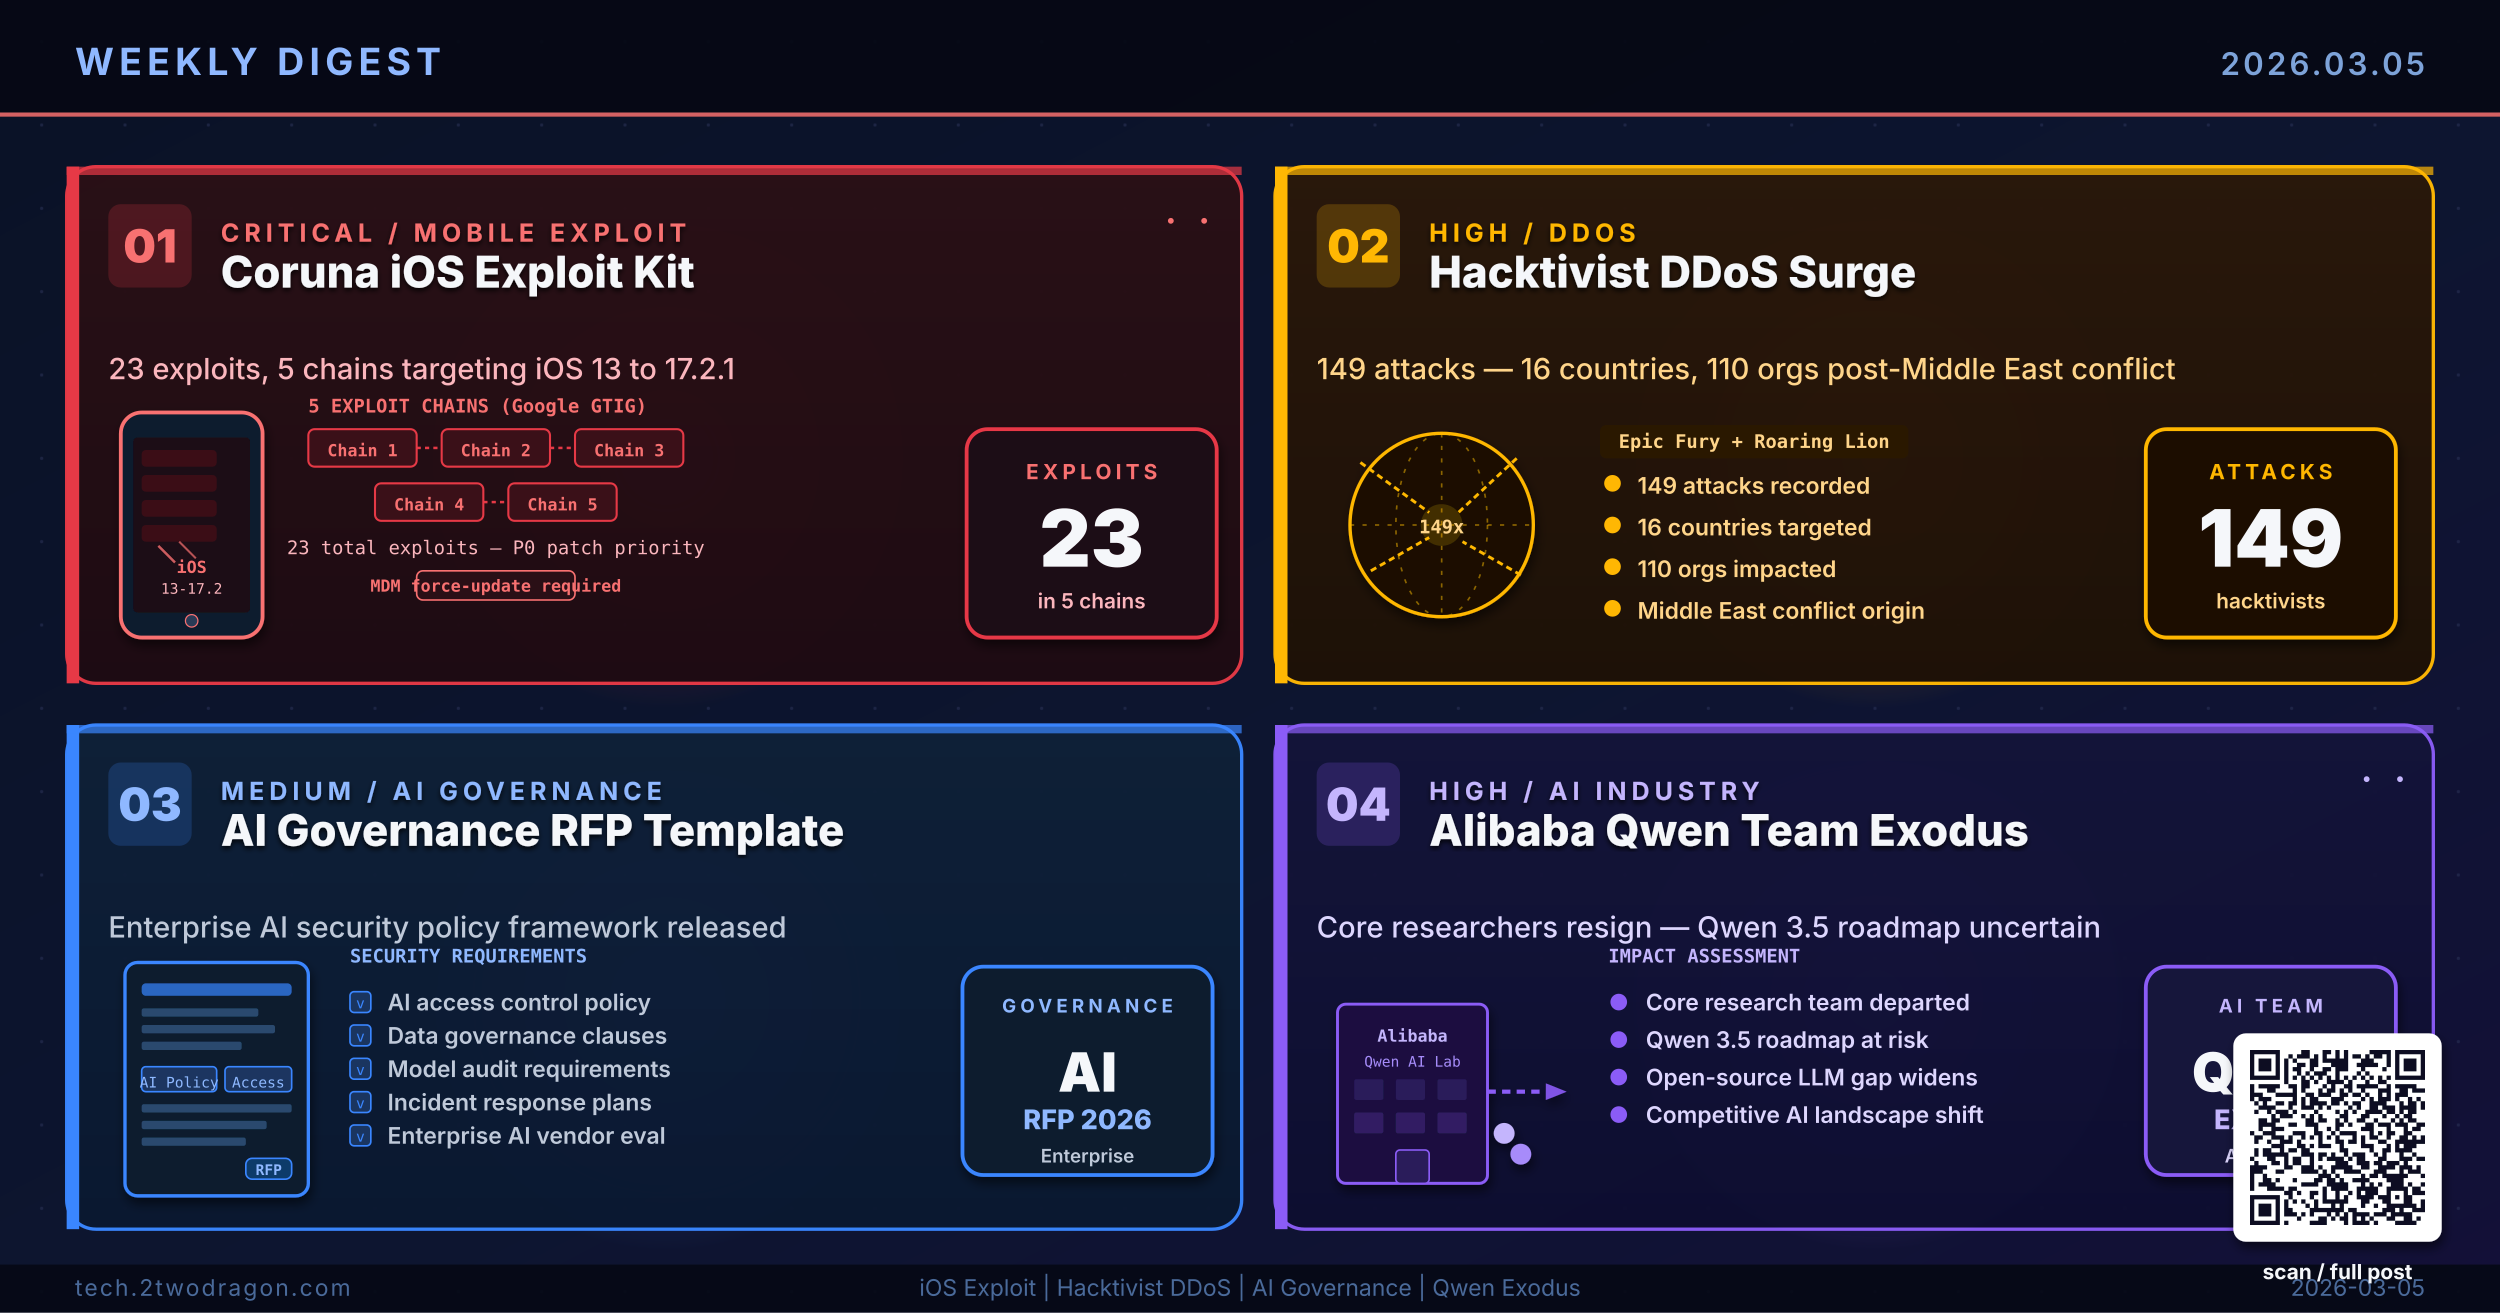
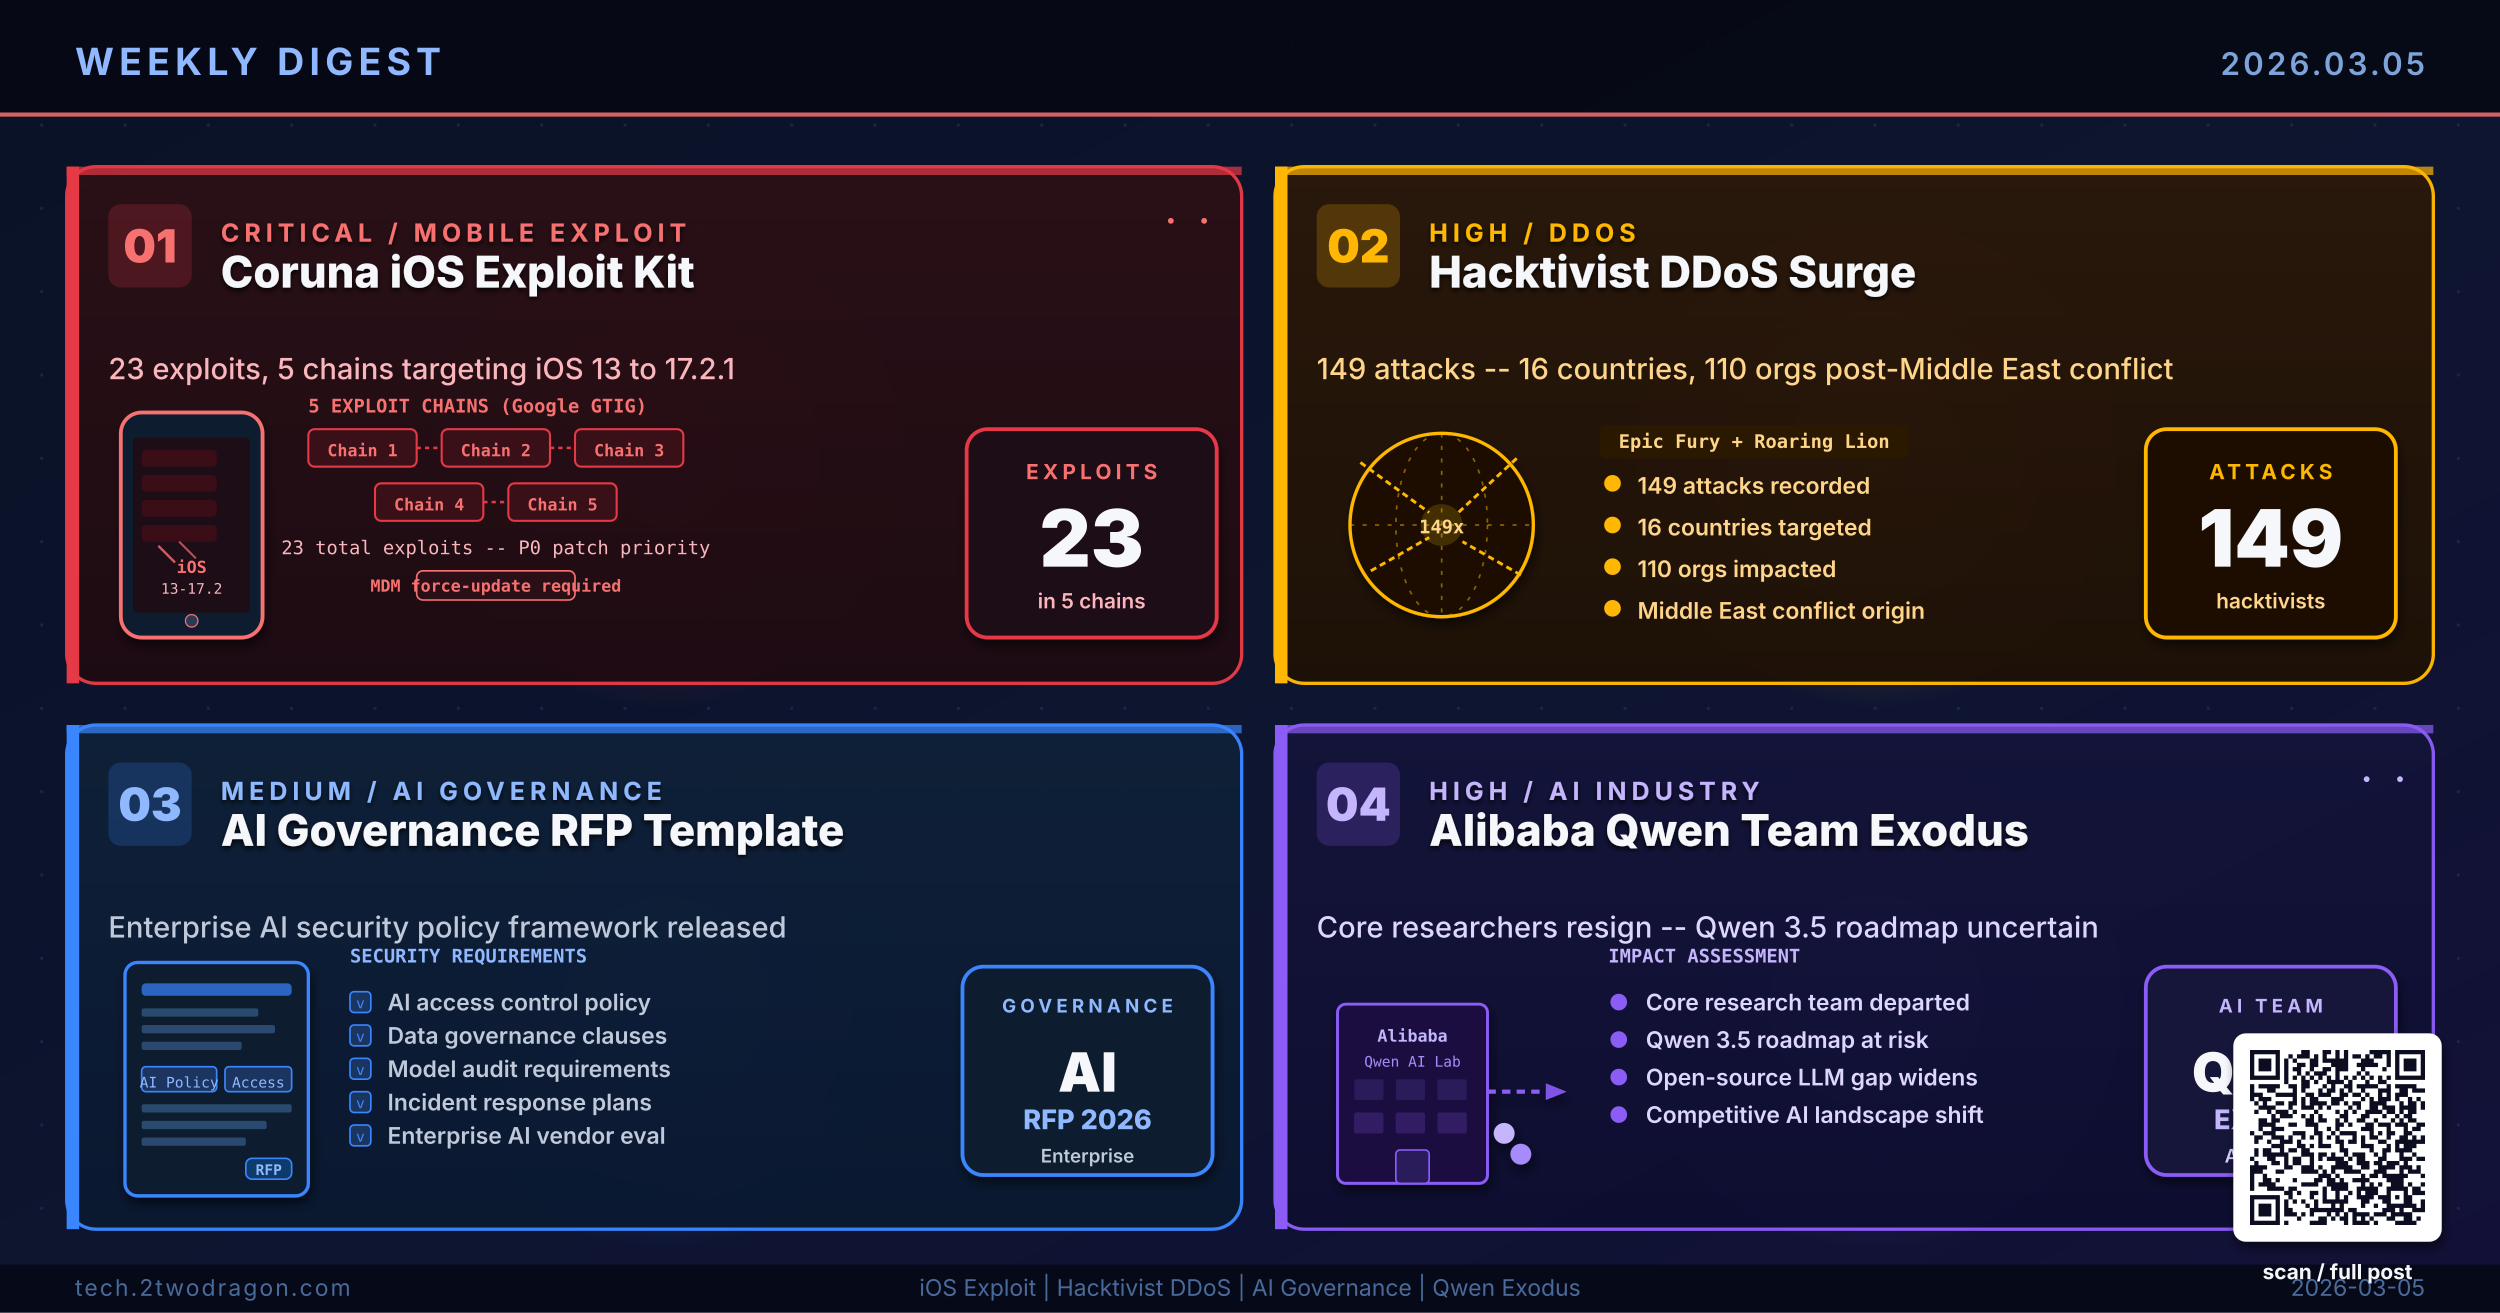
<svg xmlns="http://www.w3.org/2000/svg" viewBox="0 0 1200 630" width="1200" height="630" role="img" aria-label="Research-based weekly digest cover: Coruna iOS Exploit Kit 23 exploits 5 chains, Hacktivist DDoS 149 attacks 16 countries, AI Governance RFP Template, Alibaba Qwen Team Exodus">
  <defs>
    <linearGradient id="bgSpread" x1="0%" y1="0%" x2="100%" y2="100%">
      <stop offset="0%" stop-color="#0A1226" />
      <stop offset="55%" stop-color="#0D1530" />
      <stop offset="100%" stop-color="#131038" />
    </linearGradient>
    <linearGradient id="cardA" x1="0%" y1="0%" x2="0%" y2="100%">
      <stop offset="0%" stop-color="#2A0F16" />
      <stop offset="100%" stop-color="#1E0A12" />
    </linearGradient>
    <linearGradient id="cardB" x1="0%" y1="0%" x2="0%" y2="100%">
      <stop offset="0%" stop-color="#2A180A" />
      <stop offset="100%" stop-color="#1E1006" />
    </linearGradient>
    <linearGradient id="cardC" x1="0%" y1="0%" x2="0%" y2="100%">
      <stop offset="0%" stop-color="#0E2038" />
      <stop offset="100%" stop-color="#0A1830" />
    </linearGradient>
    <linearGradient id="cardD" x1="0%" y1="0%" x2="0%" y2="100%">
      <stop offset="0%" stop-color="#14143A" />
      <stop offset="100%" stop-color="#0D0D30" />
    </linearGradient>
    <radialGradient id="glowRed" cx="50%" cy="50%" r="50%">
      <stop offset="0%" stop-color="#E63946" stop-opacity="0.5" />
      <stop offset="100%" stop-color="#E63946" stop-opacity="0" />
    </radialGradient>
    <radialGradient id="glowAmber" cx="50%" cy="50%" r="50%">
      <stop offset="0%" stop-color="#FFB703" stop-opacity="0.5" />
      <stop offset="100%" stop-color="#FFB703" stop-opacity="0" />
    </radialGradient>
    <radialGradient id="glowBlue" cx="50%" cy="50%" r="50%">
      <stop offset="0%" stop-color="#3A86FF" stop-opacity="0.5" />
      <stop offset="100%" stop-color="#3A86FF" stop-opacity="0" />
    </radialGradient>
    <radialGradient id="glowPurple" cx="50%" cy="50%" r="50%">
      <stop offset="0%" stop-color="#8B5CF6" stop-opacity="0.55" />
      <stop offset="100%" stop-color="#8B5CF6" stop-opacity="0" />
    </radialGradient>
    <pattern id="dotGrid" x="0" y="0" width="40" height="40" patternUnits="userSpaceOnUse">
      <circle cx="20" cy="20" r="0.8" fill="#2A3256" opacity="0.55" />
    </pattern>
    <filter id="softShadow" x="-10%" y="-10%" width="130%" height="130%">
      <feGaussianBlur in="SourceAlpha" stdDeviation="2.6" />
      <feOffset dx="1" dy="3" />
      <feComponentTransfer>
        <feFuncA type="linear" slope="0.55" />
      </feComponentTransfer>
      <feMerge>
        <feMergeNode />
        <feMergeNode in="SourceGraphic" />
      </feMerge>
    </filter>
    <filter id="textShadow" x="-5%" y="-5%" width="110%" height="110%">
      <feGaussianBlur in="SourceAlpha" stdDeviation="1.2" />
      <feOffset dx="0" dy="1.5" />
      <feComponentTransfer>
        <feFuncA type="linear" slope="0.8" />
      </feComponentTransfer>
      <feMerge>
        <feMergeNode />
        <feMergeNode in="SourceGraphic" />
      </feMerge>
    </filter>
  </defs>
  <rect width="1200" height="630" fill="url(#bgSpread)" />
  <rect width="1200" height="630" fill="url(#dotGrid)" />
  <circle cx="320" cy="220" r="120" fill="url(#glowRed)">
    <animate attributeName="opacity" values="0.5;0.85;0.5" dur="6.4s" repeatCount="indefinite" />
  </circle>
  <circle cx="900" cy="220" r="120" fill="url(#glowAmber)">
    <animate attributeName="opacity" values="0.45;0.8;0.45" dur="5.6s" repeatCount="indefinite" />
  </circle>
  <circle cx="320" cy="480" r="120" fill="url(#glowBlue)">
    <animate attributeName="opacity" values="0.4;0.75;0.4" dur="7.0s" repeatCount="indefinite" />
  </circle>
  <circle cx="900" cy="480" r="120" fill="url(#glowPurple)">
    <animate attributeName="opacity" values="0.45;0.8;0.45" dur="6.2s" repeatCount="indefinite" />
  </circle>
  <rect x="0" y="0" width="1200" height="56" fill="#050813" opacity="0.92" />
  <text x="36" y="36" font-family="Inter, Helvetica, Arial, sans-serif" font-size="18" font-weight="700" fill="#8FB8FF" letter-spacing="2.5">WEEKLY DIGEST</text>
  <text x="1164" y="36" font-family="Inter, Helvetica, Arial, sans-serif" font-size="15" font-weight="600" fill="#7DA3D9" letter-spacing="1.5" text-anchor="end">2026.03.05</text>
  <rect x="0" y="54" width="1200" height="2" fill="#F87171" opacity="0.85">
    <animate attributeName="opacity" values="0.4;1;0.4" dur="4.8s" repeatCount="indefinite" />
  </rect>
  <g transform="translate(32,80)">
    <rect x="0" y="0" width="564" height="248" rx="14" fill="url(#cardA)" stroke="#E63946" stroke-width="1.6" opacity="0.97" />
    <rect x="0" y="0" width="6" height="248" fill="#E63946" />
    <rect x="0" y="0" width="564" height="4" fill="#E63946" opacity="0.7" />
    <g transform="translate(20,18)">
      <rect x="0" y="0" width="40" height="40" rx="6" fill="#E63946" opacity="0.2" />
      <text x="20" y="28" text-anchor="middle" font-family="Inter, Helvetica, Arial, sans-serif" font-size="22" font-weight="900" fill="#F87171">01</text>
    </g>
    <g filter="url(#textShadow)">
      <text x="74" y="36" font-family="Inter, Helvetica, Arial, sans-serif" font-size="12" font-weight="700" fill="#F87171" letter-spacing="2.4">CRITICAL  /  MOBILE EXPLOIT</text>
      <text x="74" y="58" font-family="Inter, Helvetica, Arial, sans-serif" font-size="21" font-weight="800" fill="#F5F7FA">Coruna iOS Exploit Kit</text>
    </g>
    <text x="20" y="102" font-family="Inter, Helvetica, Arial, sans-serif" font-size="14" font-weight="500" fill="#FBB6BD">23 exploits, 5 chains targeting iOS 13 to 17.2.1</text>
    <g transform="translate(26,118)" filter="url(#softShadow)">
      <rect x="0" y="0" width="68" height="108" rx="10" fill="#0A1B2E" stroke="#F87171" stroke-width="1.8" />
      <rect x="6" y="12" width="56" height="84" rx="2" fill="#1C0913" />
      <rect x="10" y="18" width="36" height="8" rx="2" fill="#3A1018" />
      <rect x="10" y="30" width="36" height="8" rx="2" fill="#3A1018" />
      <rect x="10" y="42" width="36" height="8" rx="2" fill="#3A1018" />
      <rect x="10" y="54" width="36" height="8" rx="2" fill="#3A1018" />
      <text x="34" y="77" text-anchor="middle" font-family="monospace" font-size="8" font-weight="800" fill="#F87171">iOS</text>
      <text x="34" y="87" text-anchor="middle" font-family="monospace" font-size="7" fill="#FBB6BD">13-17.2</text>
      <circle cx="34" cy="100" r="3" fill="#2A3A56" stroke="#F87171" stroke-width="0.6" />
      <line x1="18" y1="64" x2="26" y2="72" stroke="#F87171" stroke-width="1.2" opacity="0.8" />
      <line x1="28" y1="62" x2="36" y2="70" stroke="#F87171" stroke-width="1.0" opacity="0.7" />
    </g>
    <g transform="translate(116,118)">
      <text x="0" y="0" font-family="monospace" font-size="9" font-weight="700" fill="#F87171">5 EXPLOIT CHAINS  (Google GTIG)</text>
      <g transform="translate(0,8)">
        <rect x="0" y="0" width="52" height="18" rx="3" fill="#3A1018" stroke="#E63946" stroke-width="1" />
        <text x="26" y="13" text-anchor="middle" font-family="monospace" font-size="8" font-weight="700" fill="#F87171">Chain 1</text>
        <line x1="52" y1="9" x2="64" y2="9" stroke="#E63946" stroke-width="1.2" stroke-dasharray="2 2" />
        <rect x="64" y="0" width="52" height="18" rx="3" fill="#3A1018" stroke="#E63946" stroke-width="1" />
        <text x="90" y="13" text-anchor="middle" font-family="monospace" font-size="8" font-weight="700" fill="#F87171">Chain 2</text>
        <line x1="116" y1="9" x2="128" y2="9" stroke="#E63946" stroke-width="1.2" stroke-dasharray="2 2" />
        <rect x="128" y="0" width="52" height="18" rx="3" fill="#3A1018" stroke="#E63946" stroke-width="1" />
        <text x="154" y="13" text-anchor="middle" font-family="monospace" font-size="8" font-weight="700" fill="#F87171">Chain 3</text>
      </g>
      <g transform="translate(32,34)">
        <rect x="0" y="0" width="52" height="18" rx="3" fill="#3A1018" stroke="#E63946" stroke-width="1" />
        <text x="26" y="13" text-anchor="middle" font-family="monospace" font-size="8" font-weight="700" fill="#F87171">Chain 4</text>
        <line x1="52" y1="9" x2="64" y2="9" stroke="#E63946" stroke-width="1.2" stroke-dasharray="2 2" />
        <rect x="64" y="0" width="52" height="18" rx="3" fill="#3A1018" stroke="#E63946" stroke-width="1" />
        <text x="90" y="13" text-anchor="middle" font-family="monospace" font-size="8" font-weight="700" fill="#F87171">Chain 5</text>
      </g>
-       <text x="90" y="68" text-anchor="middle" font-family="monospace" font-size="9" fill="#FBB6BD">23 total exploits — P0 patch priority</text>
+       <text x="90" y="68" text-anchor="middle" font-family="monospace" font-size="9" fill="#FBB6BD">23 total exploits -- P0 patch priority</text>
      <rect x="52" y="76" width="76" height="14" rx="3" fill="#2A0F16" stroke="#F87171" stroke-width="0.8" />
      <text x="90" y="86" text-anchor="middle" font-family="monospace" font-size="8" font-weight="700" fill="#F87171">MDM force-update required</text>
    </g>
    <g transform="translate(432,126)" filter="url(#softShadow)">
      <rect x="0" y="0" width="120" height="100" rx="10" fill="#1E0A14" stroke="#E63946" stroke-width="1.8" />
      <text x="60" y="24" text-anchor="middle" font-family="Inter, Helvetica, Arial, sans-serif" font-size="10" font-weight="700" letter-spacing="2" fill="#F87171">EXPLOITS</text>
      <text x="60" y="66" text-anchor="middle" font-family="Inter, Helvetica, Arial, sans-serif" font-size="38" font-weight="900" fill="#F5F7FA">23</text>
      <text x="60" y="86" text-anchor="middle" font-family="Inter, Helvetica, Arial, sans-serif" font-size="10" font-weight="600" fill="#FBB6BD">in 5 chains</text>
    </g>
    <g fill="#F87171">
      <circle cx="530" cy="26" r="1.4">
        <animate attributeName="opacity" values="0.2;1;0.2" dur="1.8s" repeatCount="indefinite" />
      </circle>
      <circle cx="546" cy="26" r="1.4">
        <animate attributeName="opacity" values="0.2;1;0.2" dur="1.4s" begin="0.3s" repeatCount="indefinite" />
      </circle>
    </g>
  </g>
  <g transform="translate(612,80)">
    <rect x="0" y="0" width="556" height="248" rx="14" fill="url(#cardB)" stroke="#FFB703" stroke-width="1.6" opacity="0.97" />
    <rect x="0" y="0" width="6" height="248" fill="#FFB703" />
    <rect x="0" y="0" width="556" height="4" fill="#FFB703" opacity="0.7" />
    <g transform="translate(20,18)">
      <rect x="0" y="0" width="40" height="40" rx="6" fill="#FFB703" opacity="0.2" />
      <text x="20" y="28" text-anchor="middle" font-family="Inter, Helvetica, Arial, sans-serif" font-size="22" font-weight="900" fill="#FFB703">02</text>
    </g>
    <g filter="url(#textShadow)">
      <text x="74" y="36" font-family="Inter, Helvetica, Arial, sans-serif" font-size="12" font-weight="700" fill="#FFB703" letter-spacing="2.4">HIGH  /  DDOS</text>
      <text x="74" y="58" font-family="Inter, Helvetica, Arial, sans-serif" font-size="21" font-weight="800" fill="#F5F7FA">Hacktivist DDoS Surge</text>
    </g>
-     <text x="20" y="102" font-family="Inter, Helvetica, Arial, sans-serif" font-size="14" font-weight="500" fill="#FFD58A">149 attacks — 16 countries, 110 orgs post-Middle East conflict</text>
+     <text x="20" y="102" font-family="Inter, Helvetica, Arial, sans-serif" font-size="14" font-weight="500" fill="#FFD58A">149 attacks -- 16 countries, 110 orgs post-Middle East conflict</text>
    <g transform="translate(36,122)" filter="url(#softShadow)">
      <circle cx="44" cy="50" r="44" fill="#1A1000" stroke="#FFB703" stroke-width="1.6" />
      <ellipse cx="44" cy="50" rx="22" ry="44" fill="none" stroke="#FFB703" stroke-width="0.8" stroke-dasharray="2 4" opacity="0.5" />
      <line x1="0" y1="50" x2="88" y2="50" stroke="#FFB703" stroke-width="0.8" stroke-dasharray="2 4" opacity="0.5" />
      <line x1="44" y1="6" x2="44" y2="94" stroke="#FFB703" stroke-width="0.8" stroke-dasharray="2 4" opacity="0.5" />
      <circle cx="44" cy="50" r="10" fill="#FFB703" opacity="0.18">
        <animate attributeName="r" values="10;44;10" dur="3s" repeatCount="indefinite" />
        <animate attributeName="opacity" values="0.25;0;0.25" dur="3s" repeatCount="indefinite" />
      </circle>
      <line x1="5" y1="20" x2="38" y2="44" stroke="#FFB703" stroke-width="1.4" stroke-dasharray="3 2">
        <animate attributeName="stroke-opacity" values="0.3;1;0.3" dur="1.4s" repeatCount="indefinite" />
      </line>
      <line x1="80" y1="18" x2="52" y2="44" stroke="#FFB703" stroke-width="1.4" stroke-dasharray="3 2">
        <animate attributeName="stroke-opacity" values="0.3;1;0.3" dur="1.6s" begin="0.4s" repeatCount="indefinite" />
      </line>
      <line x1="10" y1="72" x2="38" y2="56" stroke="#FFB703" stroke-width="1.4" stroke-dasharray="3 2">
        <animate attributeName="stroke-opacity" values="0.3;1;0.3" dur="1.2s" begin="0.2s" repeatCount="indefinite" />
      </line>
      <line x1="82" y1="74" x2="54" y2="58" stroke="#FFB703" stroke-width="1.4" stroke-dasharray="3 2">
        <animate attributeName="stroke-opacity" values="0.3;1;0.3" dur="1.8s" begin="0.6s" repeatCount="indefinite" />
      </line>
      <text x="44" y="54" text-anchor="middle" font-family="monospace" font-size="9" font-weight="800" fill="#FFD58A">149x</text>
    </g>
    <g transform="translate(156,124)">
      <rect x="0" y="0" width="148" height="16" rx="3" fill="#2A1800" />
      <text x="74" y="11" text-anchor="middle" font-family="monospace" font-size="9" font-weight="700" fill="#FFD58A">Epic Fury + Roaring Lion</text>
      <g transform="translate(0,22)">
        <circle cx="6" cy="6" r="4" fill="#FFB703" />
        <text x="18" y="11" font-family="Inter, Helvetica, Arial, sans-serif" font-size="11" font-weight="600" fill="#FFD58A">149 attacks recorded</text>
      </g>
      <g transform="translate(0,42)">
        <circle cx="6" cy="6" r="4" fill="#FFB703" />
        <text x="18" y="11" font-family="Inter, Helvetica, Arial, sans-serif" font-size="11" font-weight="600" fill="#FFD58A">16 countries targeted</text>
      </g>
      <g transform="translate(0,62)">
        <circle cx="6" cy="6" r="4" fill="#FFB703" />
        <text x="18" y="11" font-family="Inter, Helvetica, Arial, sans-serif" font-size="11" font-weight="600" fill="#FFD58A">110 orgs impacted</text>
      </g>
      <g transform="translate(0,82)">
        <circle cx="6" cy="6" r="4" fill="#FFB703" />
        <text x="18" y="11" font-family="Inter, Helvetica, Arial, sans-serif" font-size="11" font-weight="600" fill="#FFD58A">Middle East conflict origin</text>
      </g>
    </g>
    <g transform="translate(418,126)" filter="url(#softShadow)">
      <rect x="0" y="0" width="120" height="100" rx="10" fill="#1E1006" stroke="#FFB703" stroke-width="1.8" />
      <text x="60" y="24" text-anchor="middle" font-family="Inter, Helvetica, Arial, sans-serif" font-size="10" font-weight="700" letter-spacing="2" fill="#FFB703">ATTACKS</text>
      <text x="60" y="66" text-anchor="middle" font-family="Inter, Helvetica, Arial, sans-serif" font-size="38" font-weight="900" fill="#F5F7FA">149</text>
      <text x="60" y="86" text-anchor="middle" font-family="Inter, Helvetica, Arial, sans-serif" font-size="10" font-weight="600" fill="#FFD58A">hacktivists</text>
    </g>
  </g>
  <g transform="translate(32,348)">
    <rect x="0" y="0" width="564" height="242" rx="14" fill="url(#cardC)" stroke="#3A86FF" stroke-width="1.6" opacity="0.97" />
    <rect x="0" y="0" width="6" height="242" fill="#3A86FF" />
    <rect x="0" y="0" width="564" height="4" fill="#3A86FF" opacity="0.7" />
    <g transform="translate(20,18)">
      <rect x="0" y="0" width="40" height="40" rx="6" fill="#3A86FF" opacity="0.2" />
      <text x="20" y="28" text-anchor="middle" font-family="Inter, Helvetica, Arial, sans-serif" font-size="22" font-weight="900" fill="#8FB8FF">03</text>
    </g>
    <g filter="url(#textShadow)">
      <text x="74" y="36" font-family="Inter, Helvetica, Arial, sans-serif" font-size="12" font-weight="700" fill="#8FB8FF" letter-spacing="2.4">MEDIUM  /  AI GOVERNANCE</text>
      <text x="74" y="58" font-family="Inter, Helvetica, Arial, sans-serif" font-size="21" font-weight="800" fill="#F5F7FA">AI Governance RFP Template</text>
    </g>
    <text x="20" y="102" font-family="Inter, Helvetica, Arial, sans-serif" font-size="14" font-weight="500" fill="#BFC9D9">Enterprise AI security policy framework released</text>
    <g transform="translate(28,114)" filter="url(#softShadow)">
      <rect x="0" y="0" width="88" height="112" rx="6" fill="#0A1B2E" stroke="#3A86FF" stroke-width="1.6" />
      <rect x="8" y="10" width="72" height="6" rx="2" fill="#3A86FF" opacity="0.7" />
      <rect x="8" y="22" width="56" height="4" rx="1" fill="#2A4A6E" />
      <rect x="8" y="30" width="64" height="4" rx="1" fill="#2A4A6E" />
      <rect x="8" y="38" width="48" height="4" rx="1" fill="#2A4A6E" />
      <rect x="8" y="50" width="36" height="12" rx="2" fill="#1A3560" stroke="#3A86FF" stroke-width="0.8" />
      <text x="26" y="60" text-anchor="middle" font-family="monospace" font-size="7" fill="#8FB8FF">AI Policy</text>
      <rect x="48" y="50" width="32" height="12" rx="2" fill="#1A3560" stroke="#3A86FF" stroke-width="0.8" />
      <text x="64" y="60" text-anchor="middle" font-family="monospace" font-size="7" fill="#8FB8FF">Access</text>
      <rect x="8" y="68" width="72" height="4" rx="1" fill="#2A4A6E" />
      <rect x="8" y="76" width="60" height="4" rx="1" fill="#2A4A6E" />
      <rect x="8" y="84" width="50" height="4" rx="1" fill="#2A4A6E" />
      <rect x="58" y="94" width="22" height="10" rx="3" fill="#0D3A6A" stroke="#3A86FF" stroke-width="0.8" />
      <text x="69" y="102" text-anchor="middle" font-family="monospace" font-size="7" font-weight="800" fill="#8FB8FF">RFP</text>
    </g>
    <g transform="translate(136,114)">
      <text x="0" y="0" font-family="monospace" font-size="9" font-weight="700" fill="#8FB8FF">SECURITY REQUIREMENTS</text>
      <g transform="translate(0,14)">
        <rect x="0" y="0" width="10" height="10" rx="2" fill="#1A3560" stroke="#3A86FF" stroke-width="0.8" />
        <text x="5" y="8" text-anchor="middle" font-family="monospace" font-size="7" fill="#3A86FF">v</text>
        <text x="18" y="9" font-family="Inter, Helvetica, Arial, sans-serif" font-size="11" font-weight="600" fill="#BFC9D9">AI access control policy</text>
      </g>
      <g transform="translate(0,30)">
        <rect x="0" y="0" width="10" height="10" rx="2" fill="#1A3560" stroke="#3A86FF" stroke-width="0.8" />
        <text x="5" y="8" text-anchor="middle" font-family="monospace" font-size="7" fill="#3A86FF">v</text>
        <text x="18" y="9" font-family="Inter, Helvetica, Arial, sans-serif" font-size="11" font-weight="600" fill="#BFC9D9">Data governance clauses</text>
      </g>
      <g transform="translate(0,46)">
        <rect x="0" y="0" width="10" height="10" rx="2" fill="#1A3560" stroke="#3A86FF" stroke-width="0.8" />
        <text x="5" y="8" text-anchor="middle" font-family="monospace" font-size="7" fill="#3A86FF">v</text>
        <text x="18" y="9" font-family="Inter, Helvetica, Arial, sans-serif" font-size="11" font-weight="600" fill="#BFC9D9">Model audit requirements</text>
      </g>
      <g transform="translate(0,62)">
        <rect x="0" y="0" width="10" height="10" rx="2" fill="#1A3560" stroke="#3A86FF" stroke-width="0.8" />
        <text x="5" y="8" text-anchor="middle" font-family="monospace" font-size="7" fill="#3A86FF">v</text>
        <text x="18" y="9" font-family="Inter, Helvetica, Arial, sans-serif" font-size="11" font-weight="600" fill="#BFC9D9">Incident response plans</text>
      </g>
      <g transform="translate(0,78)">
        <rect x="0" y="0" width="10" height="10" rx="2" fill="#1A3560" stroke="#3A86FF" stroke-width="0.8" />
        <text x="5" y="8" text-anchor="middle" font-family="monospace" font-size="7" fill="#3A86FF">v</text>
        <text x="18" y="9" font-family="Inter, Helvetica, Arial, sans-serif" font-size="11" font-weight="600" fill="#BFC9D9">Enterprise AI vendor eval</text>
      </g>
    </g>
    <g transform="translate(430,116)" filter="url(#softShadow)">
      <rect x="0" y="0" width="120" height="100" rx="10" fill="#0A1B2E" stroke="#3A86FF" stroke-width="1.8" />
      <text x="60" y="22" text-anchor="middle" font-family="Inter, Helvetica, Arial, sans-serif" font-size="9" font-weight="700" letter-spacing="2" fill="#8FB8FF">GOVERNANCE</text>
      <text x="60" y="60" text-anchor="middle" font-family="Inter, Helvetica, Arial, sans-serif" font-size="26" font-weight="900" fill="#F5F7FA">AI</text>
      <text x="60" y="78" text-anchor="middle" font-family="Inter, Helvetica, Arial, sans-serif" font-size="13" font-weight="800" fill="#8FB8FF">RFP 2026</text>
      <text x="60" y="94" text-anchor="middle" font-family="Inter, Helvetica, Arial, sans-serif" font-size="9" font-weight="600" fill="#BFC9D9">Enterprise</text>
    </g>
  </g>
  <g transform="translate(612,348)">
    <rect x="0" y="0" width="556" height="242" rx="14" fill="url(#cardD)" stroke="#8B5CF6" stroke-width="1.6" opacity="0.97" />
    <rect x="0" y="0" width="6" height="242" fill="#8B5CF6" />
    <rect x="0" y="0" width="556" height="4" fill="#8B5CF6" opacity="0.7" />
    <g transform="translate(20,18)">
      <rect x="0" y="0" width="40" height="40" rx="6" fill="#8B5CF6" opacity="0.2" />
      <text x="20" y="28" text-anchor="middle" font-family="Inter, Helvetica, Arial, sans-serif" font-size="22" font-weight="900" fill="#C4B5FD">04</text>
    </g>
    <g filter="url(#textShadow)">
      <text x="74" y="36" font-family="Inter, Helvetica, Arial, sans-serif" font-size="12" font-weight="700" fill="#C4B5FD" letter-spacing="2.4">HIGH  /  AI INDUSTRY</text>
      <text x="74" y="58" font-family="Inter, Helvetica, Arial, sans-serif" font-size="21" font-weight="800" fill="#F5F7FA">Alibaba Qwen Team Exodus</text>
    </g>
-     <text x="20" y="102" font-family="Inter, Helvetica, Arial, sans-serif" font-size="14" font-weight="500" fill="#DDD6FE">Core researchers resign — Qwen 3.5 roadmap uncertain</text>
+     <text x="20" y="102" font-family="Inter, Helvetica, Arial, sans-serif" font-size="14" font-weight="500" fill="#DDD6FE">Core researchers resign -- Qwen 3.5 roadmap uncertain</text>
    <g transform="translate(30,116)" filter="url(#softShadow)">
      <rect x="0" y="18" width="72" height="86" rx="4" fill="#1A1040" stroke="#8B5CF6" stroke-width="1.4" />
      <text x="36" y="36" text-anchor="middle" font-family="monospace" font-size="8" font-weight="700" fill="#C4B5FD">Alibaba</text>
      <text x="36" y="48" text-anchor="middle" font-family="monospace" font-size="7" fill="#A78BFA">Qwen AI Lab</text>
      <rect x="8" y="54" width="14" height="10" rx="1" fill="#2A1A5A" />
      <rect x="28" y="54" width="14" height="10" rx="1" fill="#2A1A5A" />
      <rect x="48" y="54" width="14" height="10" rx="1" fill="#2A1A5A" />
      <rect x="8" y="70" width="14" height="10" rx="1" fill="#8B5CF6" opacity="0.2" />
      <rect x="28" y="70" width="14" height="10" rx="1" fill="#8B5CF6" opacity="0.2" />
      <rect x="48" y="70" width="14" height="10" rx="1" fill="#8B5CF6" opacity="0.2" />
      <rect x="28" y="88" width="16" height="16" rx="2" fill="#2A1A5A" stroke="#8B5CF6" stroke-width="0.8" />
      <path d="M72 60 L100 60" stroke="#8B5CF6" stroke-width="2" stroke-dasharray="4 3" fill="none">
        <animate attributeName="stroke-opacity" values="0.3;1;0.3" dur="1.6s" repeatCount="indefinite" />
      </path>
      <polygon points="100,56 110,60 100,64" fill="#8B5CF6" opacity="0.9" />
      <circle cx="80" cy="80" r="5" fill="#C4B5FD">
        <animate attributeName="cx" values="80;96;80" dur="2.4s" repeatCount="indefinite" />
        <animate attributeName="opacity" values="1;0.3;1" dur="2.4s" repeatCount="indefinite" />
      </circle>
      <circle cx="88" cy="90" r="5" fill="#A78BFA">
        <animate attributeName="cx" values="88;104;88" dur="2.8s" begin="0.4s" repeatCount="indefinite" />
        <animate attributeName="opacity" values="1;0.3;1" dur="2.8s" begin="0.4s" repeatCount="indefinite" />
      </circle>
    </g>
    <g transform="translate(160,114)">
      <text x="0" y="0" font-family="monospace" font-size="9" font-weight="700" fill="#C4B5FD">IMPACT ASSESSMENT</text>
      <g transform="translate(0,14)">
        <circle cx="5" cy="5" r="4" fill="#8B5CF6" />
        <text x="18" y="9" font-family="Inter, Helvetica, Arial, sans-serif" font-size="11" font-weight="600" fill="#DDD6FE">Core research team departed</text>
      </g>
      <g transform="translate(0,32)">
        <circle cx="5" cy="5" r="4" fill="#8B5CF6" />
        <text x="18" y="9" font-family="Inter, Helvetica, Arial, sans-serif" font-size="11" font-weight="600" fill="#DDD6FE">Qwen 3.5 roadmap at risk</text>
      </g>
      <g transform="translate(0,50)">
        <circle cx="5" cy="5" r="4" fill="#8B5CF6" />
        <text x="18" y="9" font-family="Inter, Helvetica, Arial, sans-serif" font-size="11" font-weight="600" fill="#DDD6FE">Open-source LLM gap widens</text>
      </g>
      <g transform="translate(0,68)">
        <circle cx="5" cy="5" r="4" fill="#8B5CF6" />
        <text x="18" y="9" font-family="Inter, Helvetica, Arial, sans-serif" font-size="11" font-weight="600" fill="#DDD6FE">Competitive AI landscape shift</text>
      </g>
    </g>
    <g transform="translate(418,116)" filter="url(#softShadow)">
      <rect x="0" y="0" width="120" height="100" rx="10" fill="#14143A" stroke="#8B5CF6" stroke-width="1.8" />
      <text x="60" y="22" text-anchor="middle" font-family="Inter, Helvetica, Arial, sans-serif" font-size="9" font-weight="700" letter-spacing="2" fill="#C4B5FD">AI TEAM</text>
      <text x="60" y="60" text-anchor="middle" font-family="Inter, Helvetica, Arial, sans-serif" font-size="26" font-weight="900" fill="#F5F7FA">Qwen</text>
      <text x="60" y="78" text-anchor="middle" font-family="Inter, Helvetica, Arial, sans-serif" font-size="13" font-weight="800" fill="#C4B5FD">EXODUS</text>
      <text x="60" y="94" text-anchor="middle" font-family="Inter, Helvetica, Arial, sans-serif" font-size="9" font-weight="600" fill="#DDD6FE">Alibaba AI</text>
    </g>
    <g fill="#C4B5FD">
      <circle cx="524" cy="26" r="1.4">
        <animate attributeName="opacity" values="0.2;1;0.2" dur="2.1s" repeatCount="indefinite" />
      </circle>
      <circle cx="540" cy="26" r="1.4">
        <animate attributeName="opacity" values="0.2;1;0.2" dur="1.7s" begin="0.5s" repeatCount="indefinite" />
      </circle>
    </g>
  </g>
  <rect x="0" y="607" width="1200" height="23" fill="#050813" opacity="0.88" />
  <text x="36" y="622" font-family="Inter, Helvetica, Arial, sans-serif" font-size="11" fill="#4A6A9A" letter-spacing="1">tech.2twodragon.com</text>
  <text x="600" y="622" text-anchor="middle" font-family="Inter, Helvetica, Arial, sans-serif" font-size="11" fill="#4A6A9A">iOS Exploit  |  Hacktivist DDoS  |  AI Governance  |  Qwen Exodus</text>
  <text x="1164" y="622" font-family="Inter, Helvetica, Arial, sans-serif" font-size="11" fill="#4A6A9A" text-anchor="end">2026-03-05</text>
  <g transform="translate(1080,504)" filter="url(#softShadow)">
    <rect x="-8" y="-8" width="100" height="100" rx="6" fill="#FFFFFF" />
    <g transform="scale(2.04878)" fill="#0A1020">
      <path d="M0 0h7v1h-7zM12 0h2v1h-2zM17 0h2v1h-2zM20 0h1v1h-1zM22 0h1v1h-1zM28 0h5v1h-5zM34 0h7v1h-7zM0 1h1v1h-1zM6 1h1v1h-1zM9 1h1v1h-1zM11 1h3v1h-3zM15 1h1v1h-1zM17 1h1v1h-1zM20 1h1v1h-1zM22 1h1v1h-1zM24 1h2v1h-2zM27 1h1v1h-1zM29 1h2v1h-2zM32 1h1v1h-1zM34 1h1v1h-1zM40 1h1v1h-1zM0 2h1v1h-1zM2 2h3v1h-3zM6 2h1v1h-1zM8 2h1v1h-1zM10 2h1v1h-1zM14 2h2v1h-2zM17 2h6v1h-6zM26 2h3v1h-3zM32 2h1v1h-1zM34 2h1v1h-1zM36 2h3v1h-3zM40 2h1v1h-1zM0 3h1v1h-1zM2 3h3v1h-3zM6 3h1v1h-1zM8 3h1v1h-1zM11 3h2v1h-2zM14 3h2v1h-2zM19 3h4v1h-4zM25 3h5v1h-5zM32 3h1v1h-1zM34 3h1v1h-1zM36 3h3v1h-3zM40 3h1v1h-1zM0 4h1v1h-1zM2 4h3v1h-3zM6 4h1v1h-1zM8 4h1v1h-1zM10 4h2v1h-2zM14 4h1v1h-1zM17 4h2v1h-2zM20 4h3v1h-3zM26 4h1v1h-1zM31 4h1v1h-1zM34 4h1v1h-1zM36 4h3v1h-3zM40 4h1v1h-1zM0 5h1v1h-1zM6 5h1v1h-1zM8 5h1v1h-1zM11 5h1v1h-1zM13 5h1v1h-1zM15 5h3v1h-3zM20 5h1v1h-1zM25 5h1v1h-1zM27 5h1v1h-1zM34 5h1v1h-1zM40 5h1v1h-1zM0 6h7v1h-7zM8 6h1v1h-1zM10 6h1v1h-1zM12 6h1v1h-1zM14 6h1v1h-1zM16 6h1v1h-1zM18 6h1v1h-1zM20 6h1v1h-1zM22 6h1v1h-1zM24 6h1v1h-1zM26 6h1v1h-1zM28 6h1v1h-1zM30 6h1v1h-1zM32 6h1v1h-1zM34 6h7v1h-7zM8 7h1v1h-1zM12 7h2v1h-2zM15 7h1v1h-1zM18 7h4v1h-4zM23 7h1v1h-1zM27 7h1v1h-1zM30 7h2v1h-2zM0 8h1v1h-1zM2 8h5v1h-5zM9 8h2v1h-2zM12 8h2v1h-2zM17 8h1v1h-1zM19 8h1v1h-1zM22 8h2v1h-2zM25 8h5v1h-5zM32 8h1v1h-1zM34 8h5v1h-5zM0 9h1v1h-1zM4 9h2v1h-2zM10 9h1v1h-1zM12 9h1v1h-1zM16 9h1v1h-1zM18 9h2v1h-2zM21 9h1v1h-1zM23 9h1v1h-1zM26 9h1v1h-1zM30 9h3v1h-3zM35 9h2v1h-2zM38 9h3v1h-3zM0 10h3v1h-3zM6 10h5v1h-5zM13 10h2v1h-2zM16 10h3v1h-3zM21 10h2v1h-2zM24 10h2v1h-2zM27 10h1v1h-1zM30 10h1v1h-1zM32 10h1v1h-1zM34 10h3v1h-3zM0 11h1v1h-1zM2 11h3v1h-3zM10 11h1v1h-1zM12 11h1v1h-1zM14 11h2v1h-2zM19 11h3v1h-3zM26 11h1v1h-1zM28 11h1v1h-1zM30 11h3v1h-3zM34 11h1v1h-1zM37 11h1v1h-1zM39 11h1v1h-1zM1 12h1v1h-1zM3 12h1v1h-1zM6 12h2v1h-2zM9 12h2v1h-2zM12 12h1v1h-1zM14 12h4v1h-4zM19 12h2v1h-2zM22 12h1v1h-1zM24 12h2v1h-2zM28 12h4v1h-4zM35 12h1v1h-1zM37 12h2v1h-2zM40 12h1v1h-1zM2 13h4v1h-4zM9 13h1v1h-1zM12 13h3v1h-3zM16 13h1v1h-1zM18 13h1v1h-1zM23 13h1v1h-1zM25 13h1v1h-1zM28 13h2v1h-2zM31 13h3v1h-3zM35 13h4v1h-4zM40 13h1v1h-1zM1 14h1v1h-1zM4 14h1v1h-1zM6 14h3v1h-3zM10 14h1v1h-1zM15 14h1v1h-1zM20 14h1v1h-1zM22 14h1v1h-1zM24 14h1v1h-1zM27 14h4v1h-4zM32 14h2v1h-2zM35 14h1v1h-1zM37 14h2v1h-2zM5 15h1v1h-1zM7 15h3v1h-3zM12 15h1v1h-1zM14 15h1v1h-1zM16 15h1v1h-1zM21 15h2v1h-2zM26 15h2v1h-2zM31 15h1v1h-1zM34 15h1v1h-1zM36 15h2v1h-2zM2 16h2v1h-2zM5 16h2v1h-2zM13 16h2v1h-2zM16 16h2v1h-2zM20 16h1v1h-1zM22 16h1v1h-1zM25 16h2v1h-2zM29 16h1v1h-1zM33 16h1v1h-1zM35 16h1v1h-1zM37 16h2v1h-2zM2 17h4v1h-4zM9 17h2v1h-2zM13 17h3v1h-3zM20 17h2v1h-2zM23 17h1v1h-1zM27 17h2v1h-2zM30 17h3v1h-3zM34 17h3v1h-3zM39 17h2v1h-2zM2 18h1v1h-1zM5 18h3v1h-3zM15 18h1v1h-1zM18 18h1v1h-1zM20 18h1v1h-1zM26 18h3v1h-3zM32 18h1v1h-1zM36 18h1v1h-1zM38 18h2v1h-2zM0 19h1v1h-1zM3 19h3v1h-3zM10 19h3v1h-3zM15 19h2v1h-2zM19 19h1v1h-1zM21 19h4v1h-4zM28 19h1v1h-1zM30 19h1v1h-1zM32 19h2v1h-2zM36 19h2v1h-2zM1 20h2v1h-2zM5 20h3v1h-3zM9 20h1v1h-1zM12 20h1v1h-1zM14 20h1v1h-1zM16 20h1v1h-1zM18 20h1v1h-1zM20 20h1v1h-1zM24 20h1v1h-1zM26 20h1v1h-1zM28 20h2v1h-2zM32 20h1v1h-1zM35 20h2v1h-2zM38 20h1v1h-1zM40 20h1v1h-1zM1 21h1v1h-1zM4 21h1v1h-1zM7 21h3v1h-3zM11 21h1v1h-1zM16 21h1v1h-1zM20 21h2v1h-2zM23 21h2v1h-2zM26 21h1v1h-1zM30 21h2v1h-2zM34 21h7v1h-7zM5 22h3v1h-3zM11 22h2v1h-2zM14 22h1v1h-1zM16 22h3v1h-3zM21 22h1v1h-1zM26 22h3v1h-3zM32 22h1v1h-1zM34 22h1v1h-1zM36 22h3v1h-3zM1 23h1v1h-1zM3 23h2v1h-2zM7 23h1v1h-1zM9 23h2v1h-2zM12 23h2v1h-2zM21 23h2v1h-2zM28 23h1v1h-1zM31 23h2v1h-2zM34 23h4v1h-4zM1 24h1v1h-1zM3 24h6v1h-6zM12 24h3v1h-3zM16 24h2v1h-2zM19 24h1v1h-1zM22 24h1v1h-1zM24 24h3v1h-3zM29 24h1v1h-1zM31 24h1v1h-1zM35 24h1v1h-1zM38 24h1v1h-1zM0 25h1v1h-1zM4 25h2v1h-2zM8 25h1v1h-1zM10 25h2v1h-2zM14 25h1v1h-1zM16 25h1v1h-1zM18 25h4v1h-4zM23 25h1v1h-1zM25 25h2v1h-2zM30 25h2v1h-2zM35 25h3v1h-3zM39 25h2v1h-2zM1 26h1v1h-1zM5 26h2v1h-2zM8 26h1v1h-1zM10 26h2v1h-2zM14 26h1v1h-1zM20 26h3v1h-3zM25 26h3v1h-3zM29 26h2v1h-2zM32 26h3v1h-3zM36 26h1v1h-1zM0 27h4v1h-4zM8 27h2v1h-2zM12 27h3v1h-3zM16 27h1v1h-1zM19 27h5v1h-5zM26 27h2v1h-2zM30 27h4v1h-4zM35 27h3v1h-3zM39 27h1v1h-1zM0 28h3v1h-3zM6 28h2v1h-2zM12 28h4v1h-4zM17 28h1v1h-1zM19 28h1v1h-1zM22 28h4v1h-4zM29 28h3v1h-3zM35 28h1v1h-1zM37 28h3v1h-3zM0 29h1v1h-1zM3 29h1v1h-1zM16 29h3v1h-3zM20 29h1v1h-1zM26 29h1v1h-1zM28 29h2v1h-2zM31 29h6v1h-6zM40 29h1v1h-1zM0 30h1v1h-1zM3 30h2v1h-2zM6 30h1v1h-1zM10 30h1v1h-1zM15 30h2v1h-2zM18 30h2v1h-2zM21 30h1v1h-1zM24 30h4v1h-4zM32 30h4v1h-4zM0 31h1v1h-1zM2 31h4v1h-4zM12 31h4v1h-4zM18 31h5v1h-5zM26 31h1v1h-1zM28 31h1v1h-1zM30 31h1v1h-1zM33 31h3v1h-3zM37 31h1v1h-1zM40 31h1v1h-1zM0 32h1v1h-1zM4 32h4v1h-4zM9 32h2v1h-2zM17 32h1v1h-1zM19 32h4v1h-4zM25 32h5v1h-5zM32 32h5v1h-5zM38 32h2v1h-2zM8 33h2v1h-2zM11 33h1v1h-1zM14 33h2v1h-2zM17 33h1v1h-1zM20 33h1v1h-1zM23 33h1v1h-1zM25 33h1v1h-1zM27 33h3v1h-3zM32 33h1v1h-1zM36 33h1v1h-1zM38 33h3v1h-3zM0 34h7v1h-7zM9 34h1v1h-1zM14 34h1v1h-1zM17 34h1v1h-1zM20 34h1v1h-1zM22 34h1v1h-1zM25 34h4v1h-4zM30 34h3v1h-3zM34 34h1v1h-1zM36 34h2v1h-2zM0 35h1v1h-1zM6 35h1v1h-1zM8 35h1v1h-1zM10 35h1v1h-1zM12 35h1v1h-1zM15 35h1v1h-1zM17 35h6v1h-6zM26 35h2v1h-2zM31 35h2v1h-2zM36 35h2v1h-2zM40 35h1v1h-1zM0 36h1v1h-1zM2 36h3v1h-3zM6 36h1v1h-1zM8 36h1v1h-1zM13 36h1v1h-1zM15 36h1v1h-1zM19 36h1v1h-1zM21 36h1v1h-1zM26 36h1v1h-1zM29 36h1v1h-1zM32 36h7v1h-7zM40 36h1v1h-1zM0 37h1v1h-1zM2 37h3v1h-3zM6 37h1v1h-1zM8 37h2v1h-2zM14 37h8v1h-8zM23 37h2v1h-2zM31 37h3v1h-3zM35 37h1v1h-1zM38 37h3v1h-3zM0 38h1v1h-1zM2 38h3v1h-3zM6 38h1v1h-1zM8 38h3v1h-3zM12 38h1v1h-1zM14 38h1v1h-1zM18 38h1v1h-1zM20 38h1v1h-1zM22 38h1v1h-1zM24 38h4v1h-4zM29 38h3v1h-3zM33 38h5v1h-5zM0 39h1v1h-1zM6 39h1v1h-1zM11 39h1v1h-1zM16 39h2v1h-2zM19 39h1v1h-1zM21 39h2v1h-2zM24 39h1v1h-1zM26 39h1v1h-1zM28 39h1v1h-1zM32 39h2v1h-2zM36 39h2v1h-2zM39 39h1v1h-1zM0 40h7v1h-7zM8 40h1v1h-1zM14 40h4v1h-4zM22 40h1v1h-1zM24 40h4v1h-4zM29 40h1v1h-1zM34 40h5v1h-5z" />
    </g>
  </g>
  <text x="1122" y="614" font-family="Inter, Helvetica, Arial, sans-serif" font-size="10" font-weight="700" fill="#F5F7FA" text-anchor="middle">scan / full post</text>
</svg>
